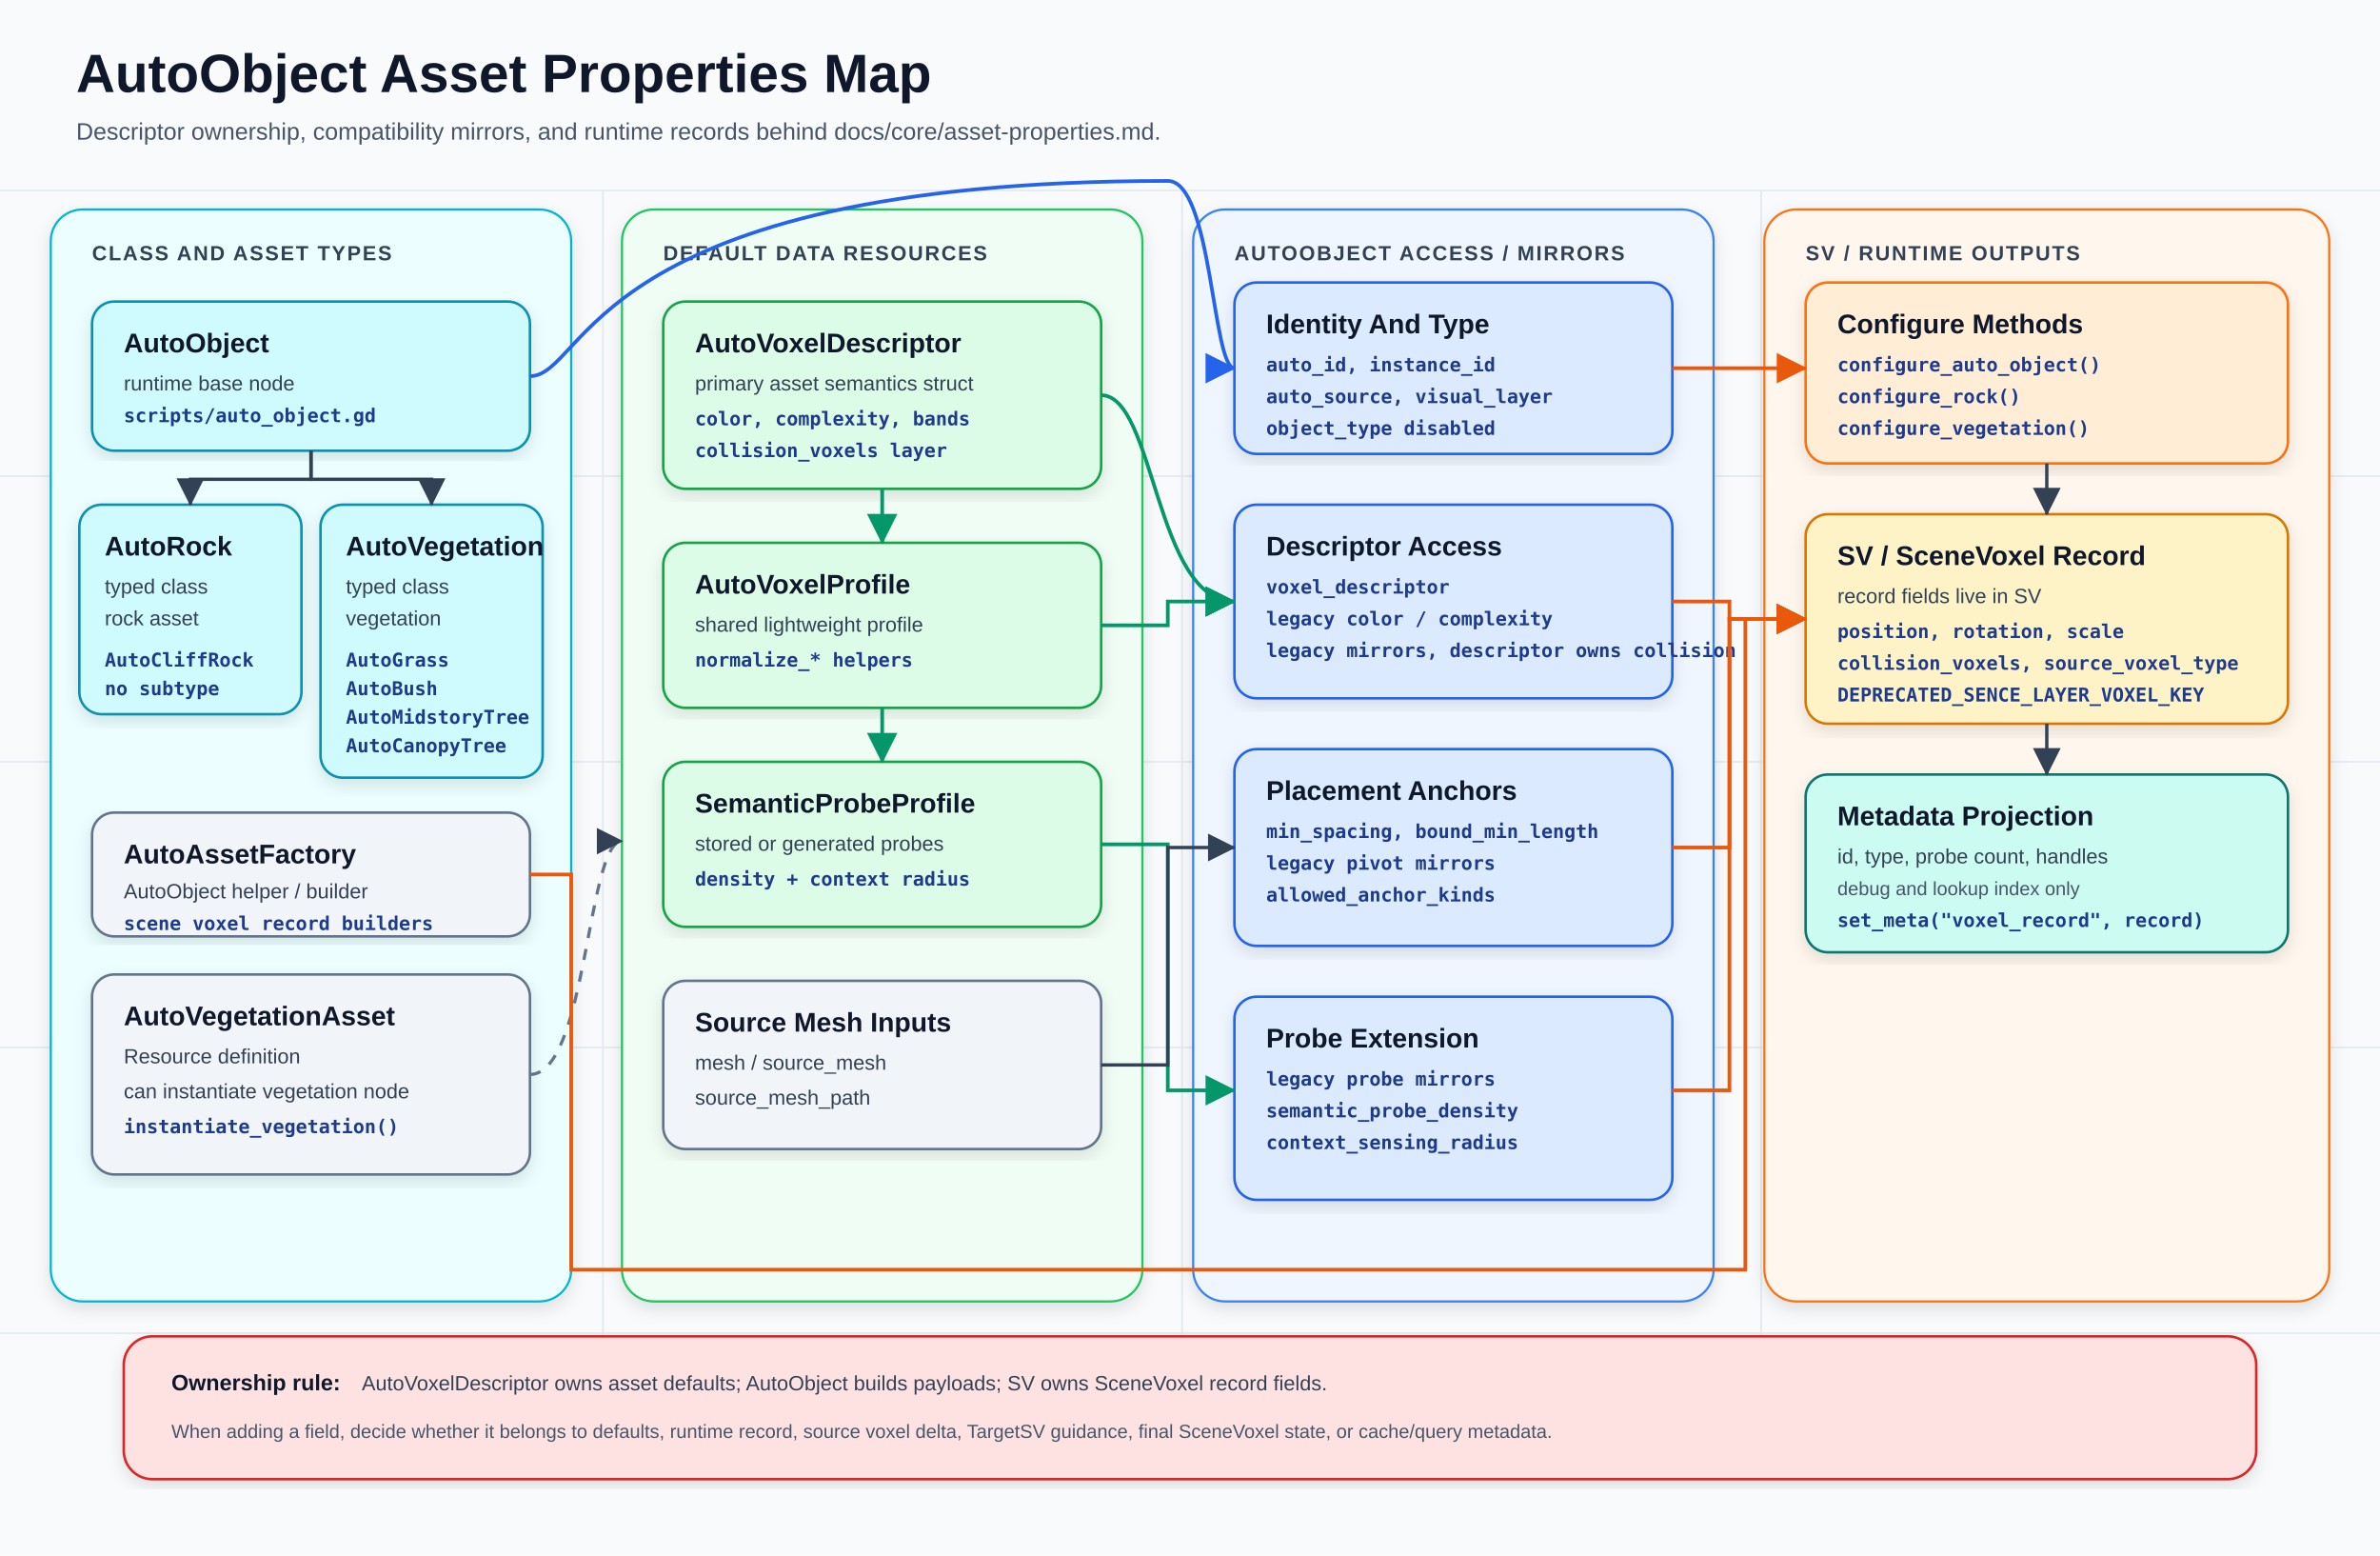
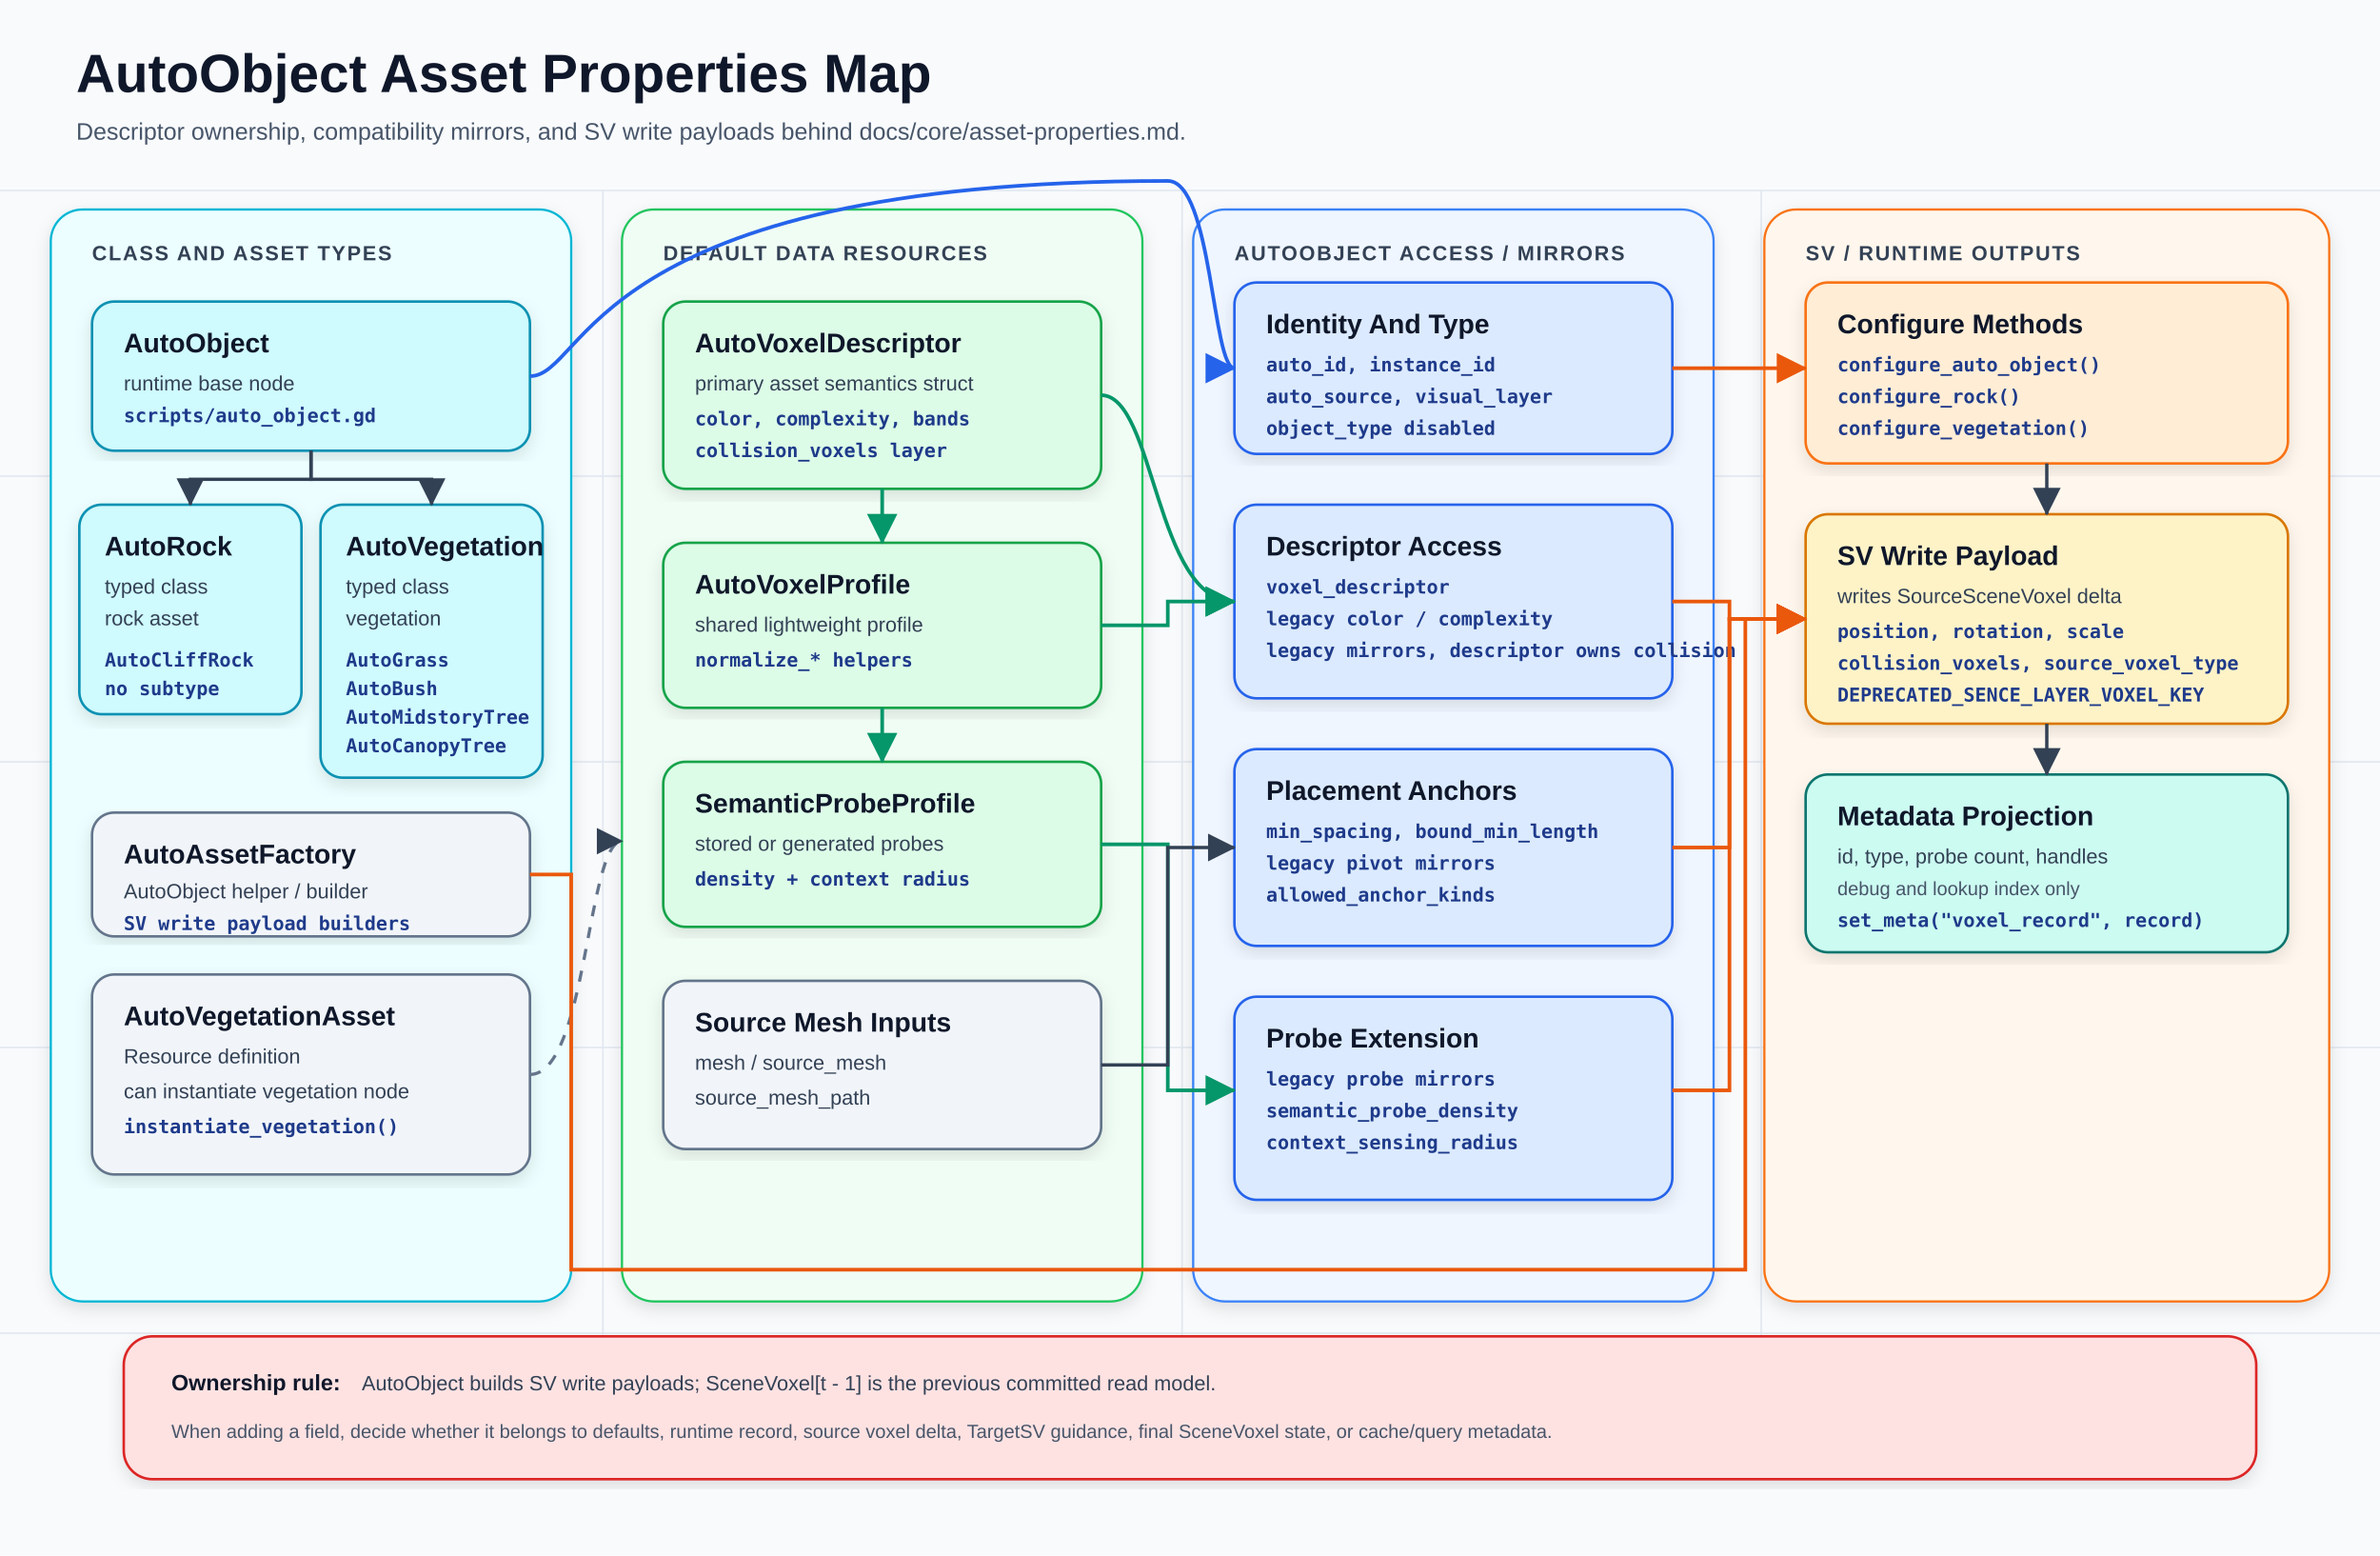
<svg xmlns="http://www.w3.org/2000/svg" width="1500" height="980" viewBox="0 0 1500 980" role="img" aria-labelledby="title desc">
  <defs>
    <marker id="arrow" viewBox="0 0 12 12" refX="10.5" refY="6" markerWidth="10" markerHeight="10" orient="auto">
      <path d="M1,1 L11,6 L1,11 Z" fill="#334155" />
    </marker>
    <marker id="arrow-blue" viewBox="0 0 12 12" refX="10.5" refY="6" markerWidth="10" markerHeight="10" orient="auto">
      <path d="M1,1 L11,6 L1,11 Z" fill="#2563eb" />
    </marker>
    <marker id="arrow-green" viewBox="0 0 12 12" refX="10.5" refY="6" markerWidth="10" markerHeight="10" orient="auto">
      <path d="M1,1 L11,6 L1,11 Z" fill="#059669" />
    </marker>
    <marker id="arrow-orange" viewBox="0 0 12 12" refX="10.5" refY="6" markerWidth="10" markerHeight="10" orient="auto">
      <path d="M1,1 L11,6 L1,11 Z" fill="#ea580c" />
    </marker>
    <filter id="shadow" x="-7%" y="-7%" width="114%" height="114%">
      <feDropShadow dx="0" dy="4" stdDeviation="5" flood-color="#0f172a" flood-opacity="0.11" />
    </filter>
    <style>
      .bg { fill: #f8fafc; }
      .grid { stroke: #e2e8f0; stroke-width: 1; }
      .title { fill: #0f172a; font: 700 34px "Segoe UI", Arial, sans-serif; }
      .subtitle { fill: #475569; font: 15px "Segoe UI", Arial, sans-serif; }
      .lane-title { fill: #334155; font: 700 13px "Segoe UI", Arial, sans-serif; letter-spacing: .08em; }
      .node-title { fill: #0f172a; font: 700 17px "Segoe UI", Arial, sans-serif; }
      .label { fill: #334155; font: 13px "Segoe UI", Arial, sans-serif; }
      .tiny { fill: #475569; font: 12px "Segoe UI", Arial, sans-serif; }
      .mono { fill: #1e3a8a; font: 700 12px Consolas, "Cascadia Mono", monospace; }
      .rule { fill: #0f172a; font: 700 14px "Segoe UI", Arial, sans-serif; }
      .lane { stroke-width: 1.4; filter: url(#shadow); }
      .lane-type { fill: #ecfeff; stroke: #06b6d4; }
      .lane-resource { fill: #f0fdf4; stroke: #22c55e; }
      .lane-field { fill: #eff6ff; stroke: #3b82f6; }
      .lane-runtime { fill: #fff7ed; stroke: #f97316; }
      .node { stroke-width: 1.6; filter: url(#shadow); }
      .type { fill: #cffafe; stroke: #0891b2; }
      .resource { fill: #dcfce7; stroke: #16a34a; }
      .field { fill: #dbeafe; stroke: #2563eb; }
      .runtime { fill: #ffedd5; stroke: #f97316; }
      .record { fill: #fef3c7; stroke: #d97706; }
      .meta { fill: #ccfbf1; stroke: #0f766e; }
      .support { fill: #f1f5f9; stroke: #64748b; }
      .warn { fill: #fee2e2; stroke: #dc2626; }
      .edge { stroke: #334155; stroke-width: 2.1; fill: none; marker-end: url(#arrow); }
      .edge-blue { stroke: #2563eb; stroke-width: 2.3; fill: none; marker-end: url(#arrow-blue); }
      .edge-green { stroke: #059669; stroke-width: 2.3; fill: none; marker-end: url(#arrow-green); }
      .edge-orange { stroke: #ea580c; stroke-width: 2.3; fill: none; marker-end: url(#arrow-orange); }
      .edge-soft { stroke: #64748b; stroke-width: 2; fill: none; marker-end: url(#arrow); stroke-dasharray: 7 7; }
    </style>
  </defs>
  <rect class="bg" width="1500" height="980" />
  <path class="grid" d="M0 120H1500M0 300H1500M0 480H1500M0 660H1500M0 840H1500" />
  <path class="grid" d="M380 120V930M745 120V930M1110 120V930" />
  <text class="title" x="48" y="58">AutoObject Asset Properties Map</text>
-   <text class="subtitle" x="48" y="88">Descriptor ownership, compatibility mirrors, and runtime records behind docs/core/asset-properties.md.</text>
+   <text class="subtitle" x="48" y="88">Descriptor ownership, compatibility mirrors, and SV write payloads behind docs/core/asset-properties.md.</text>
  <rect class="lane lane-type" x="32" y="132" width="328" height="688" rx="20" ry="20" />
  <rect class="lane lane-resource" x="392" y="132" width="328" height="688" rx="20" ry="20" />
  <rect class="lane lane-field" x="752" y="132" width="328" height="688" rx="20" ry="20" />
  <rect class="lane lane-runtime" x="1112" y="132" width="356" height="688" rx="20" ry="20" />
  <text class="lane-title" x="58" y="164">CLASS AND ASSET TYPES</text>
  <text class="lane-title" x="418" y="164">DEFAULT DATA RESOURCES</text>
  <text class="lane-title" x="778" y="164">AUTOOBJECT ACCESS / MIRRORS</text>
  <text class="lane-title" x="1138" y="164">SV / RUNTIME OUTPUTS</text>
  <rect class="node type" x="58" y="190" width="276" height="94" rx="14" ry="14" />
  <text class="node-title" x="78" y="222">AutoObject</text>
  <text class="label" x="78" y="246">runtime base node</text>
  <text class="mono" x="78" y="266">scripts/auto_object.gd</text>
  <rect class="node type" x="50" y="318" width="140" height="132" rx="14" ry="14" />
  <text class="node-title" x="66" y="350">AutoRock</text>
  <text class="label" x="66" y="374">typed class</text>
  <text class="label" x="66" y="394">rock asset</text>
  <text class="mono" x="66" y="420">AutoCliffRock</text>
  <text class="mono" x="66" y="438">no subtype</text>
  <rect class="node type" x="202" y="318" width="140" height="172" rx="14" ry="14" />
  <text class="node-title" x="218" y="350">AutoVegetation</text>
  <text class="label" x="218" y="374">typed class</text>
  <text class="label" x="218" y="394">vegetation</text>
  <text class="mono" x="218" y="420">AutoGrass</text>
  <text class="mono" x="218" y="438">AutoBush</text>
  <text class="mono" x="218" y="456">AutoMidstoryTree</text>
  <text class="mono" x="218" y="474">AutoCanopyTree</text>
  <rect class="node support" x="58" y="512" width="276" height="78" rx="14" ry="14" />
  <text class="node-title" x="78" y="544">AutoAssetFactory</text>
  <text class="label" x="78" y="566">AutoObject helper / builder</text>
-   <text class="mono" x="78" y="586">scene voxel record builders</text>
+   <text class="mono" x="78" y="586">SV write payload builders</text>
  <rect class="node support" x="58" y="614" width="276" height="126" rx="14" ry="14" />
  <text class="node-title" x="78" y="646">AutoVegetationAsset</text>
  <text class="label" x="78" y="670">Resource definition</text>
  <text class="label" x="78" y="692">can instantiate vegetation node</text>
  <text class="mono" x="78" y="714">instantiate_vegetation()</text>
  <path class="edge" d="M196 284 V302 H120 V318" />
  <path class="edge" d="M196 284 V302 H272 V318" />
  <path class="edge-soft" d="M334 677 C370 677 370 530 392 530" />
  <rect class="node resource" x="418" y="190" width="276" height="118" rx="14" ry="14" />
  <text class="node-title" x="438" y="222">AutoVoxelDescriptor</text>
  <text class="label" x="438" y="246">primary asset semantics struct</text>
  <text class="mono" x="438" y="268">color, complexity, bands</text>
  <text class="mono" x="438" y="288">collision_voxels layer</text>
  <rect class="node resource" x="418" y="342" width="276" height="104" rx="14" ry="14" />
  <text class="node-title" x="438" y="374">AutoVoxelProfile</text>
  <text class="label" x="438" y="398">shared lightweight profile</text>
  <text class="mono" x="438" y="420">normalize_* helpers</text>
  <rect class="node resource" x="418" y="480" width="276" height="104" rx="14" ry="14" />
  <text class="node-title" x="438" y="512">SemanticProbeProfile</text>
  <text class="label" x="438" y="536">stored or generated probes</text>
  <text class="mono" x="438" y="558">density + context radius</text>
  <rect class="node support" x="418" y="618" width="276" height="106" rx="14" ry="14" />
  <text class="node-title" x="438" y="650">Source Mesh Inputs</text>
  <text class="label" x="438" y="674">mesh / source_mesh</text>
  <text class="label" x="438" y="696">source_mesh_path</text>
  <path class="edge-green" d="M556 308 V342" />
  <path class="edge-green" d="M556 446 V480" />
  <rect class="node field" x="778" y="178" width="276" height="108" rx="14" ry="14" />
  <text class="node-title" x="798" y="210">Identity And Type</text>
  <text class="mono" x="798" y="234">auto_id, instance_id</text>
  <text class="mono" x="798" y="254">auto_source, visual_layer</text>
  <text class="mono" x="798" y="274">object_type disabled</text>
  <rect class="node field" x="778" y="318" width="276" height="122" rx="14" ry="14" />
  <text class="node-title" x="798" y="350">Descriptor Access</text>
  <text class="mono" x="798" y="374">voxel_descriptor</text>
  <text class="mono" x="798" y="394">legacy color / complexity</text>
  <text class="mono" x="798" y="414">legacy mirrors, descriptor owns collision</text>
  <rect class="node field" x="778" y="472" width="276" height="124" rx="14" ry="14" />
  <text class="node-title" x="798" y="504">Placement Anchors</text>
  <text class="mono" x="798" y="528">min_spacing, bound_min_length</text>
  <text class="mono" x="798" y="548">legacy pivot mirrors</text>
  <text class="mono" x="798" y="568">allowed_anchor_kinds</text>
  <rect class="node field" x="778" y="628" width="276" height="128" rx="14" ry="14" />
  <text class="node-title" x="798" y="660">Probe Extension</text>
  <text class="mono" x="798" y="684">legacy probe mirrors</text>
  <text class="mono" x="798" y="704">semantic_probe_density</text>
  <text class="mono" x="798" y="724">context_sensing_radius</text>
  <path class="edge-blue" d="M334 237 C370 237 370 114 736 114 C764 114 764 232 778 232" />
  <path class="edge-green" d="M694 249 C728 249 728 379 778 379" />
  <path class="edge-green" d="M694 394 H736 V379 H778" />
  <path class="edge-green" d="M694 532 H736 V687 H778" />
  <path class="edge" d="M694 671 H736 V534 H778" />
  <rect class="node runtime" x="1138" y="178" width="304" height="114" rx="14" ry="14" />
  <text class="node-title" x="1158" y="210">Configure Methods</text>
  <text class="mono" x="1158" y="234">configure_auto_object()</text>
  <text class="mono" x="1158" y="254">configure_rock()</text>
  <text class="mono" x="1158" y="274">configure_vegetation()</text>
  <rect class="node record" x="1138" y="324" width="304" height="132" rx="14" ry="14" />
-   <text class="node-title" x="1158" y="356">SV / SceneVoxel Record</text>
-   <text class="label" x="1158" y="380">record fields live in SV</text>
+   <text class="node-title" x="1158" y="356">SV Write Payload</text>
+   <text class="label" x="1158" y="380">writes SourceSceneVoxel delta</text>
  <text class="mono" x="1158" y="402">position, rotation, scale</text>
  <text class="mono" x="1158" y="422">collision_voxels, source_voxel_type</text>
  <text class="mono" x="1158" y="442">DEPRECATED_SENCE_LAYER_VOXEL_KEY</text>
  <rect class="node meta" x="1138" y="488" width="304" height="112" rx="14" ry="14" />
  <text class="node-title" x="1158" y="520">Metadata Projection</text>
  <text class="label" x="1158" y="544">id, type, probe count, handles</text>
  <text class="tiny" x="1158" y="564">debug and lookup index only</text>
  <text class="mono" x="1158" y="584">set_meta("voxel_record", record)</text>
  <path class="edge-orange" d="M1054 232 H1138" />
  <path class="edge-orange" d="M1054 379 H1090 V390 H1138" />
  <path class="edge-orange" d="M1054 534 H1090 V390 H1138" />
  <path class="edge-orange" d="M1054 687 H1090 V390 H1138" />
  <path class="edge-orange" d="M334 551 H360 V800 H1100 V390 H1138" />
  <path class="edge" d="M1290 292 V324" />
  <path class="edge" d="M1290 456 V488" />
  <rect class="node warn" x="78" y="842" width="1344" height="90" rx="18" ry="18" />
  <text class="rule" x="108" y="876">Ownership rule:</text>
-   <text class="label" x="228" y="876">AutoVoxelDescriptor owns asset defaults; AutoObject builds payloads; SV owns SceneVoxel record fields.</text>
+   <text class="label" x="228" y="876">AutoObject builds SV write payloads; SceneVoxel[t - 1] is the previous committed read model.</text>
  <text class="tiny" x="108" y="906">When adding a field, decide whether it belongs to defaults, runtime record, source voxel delta, TargetSV guidance, final SceneVoxel state, or cache/query metadata.</text>
</svg>
